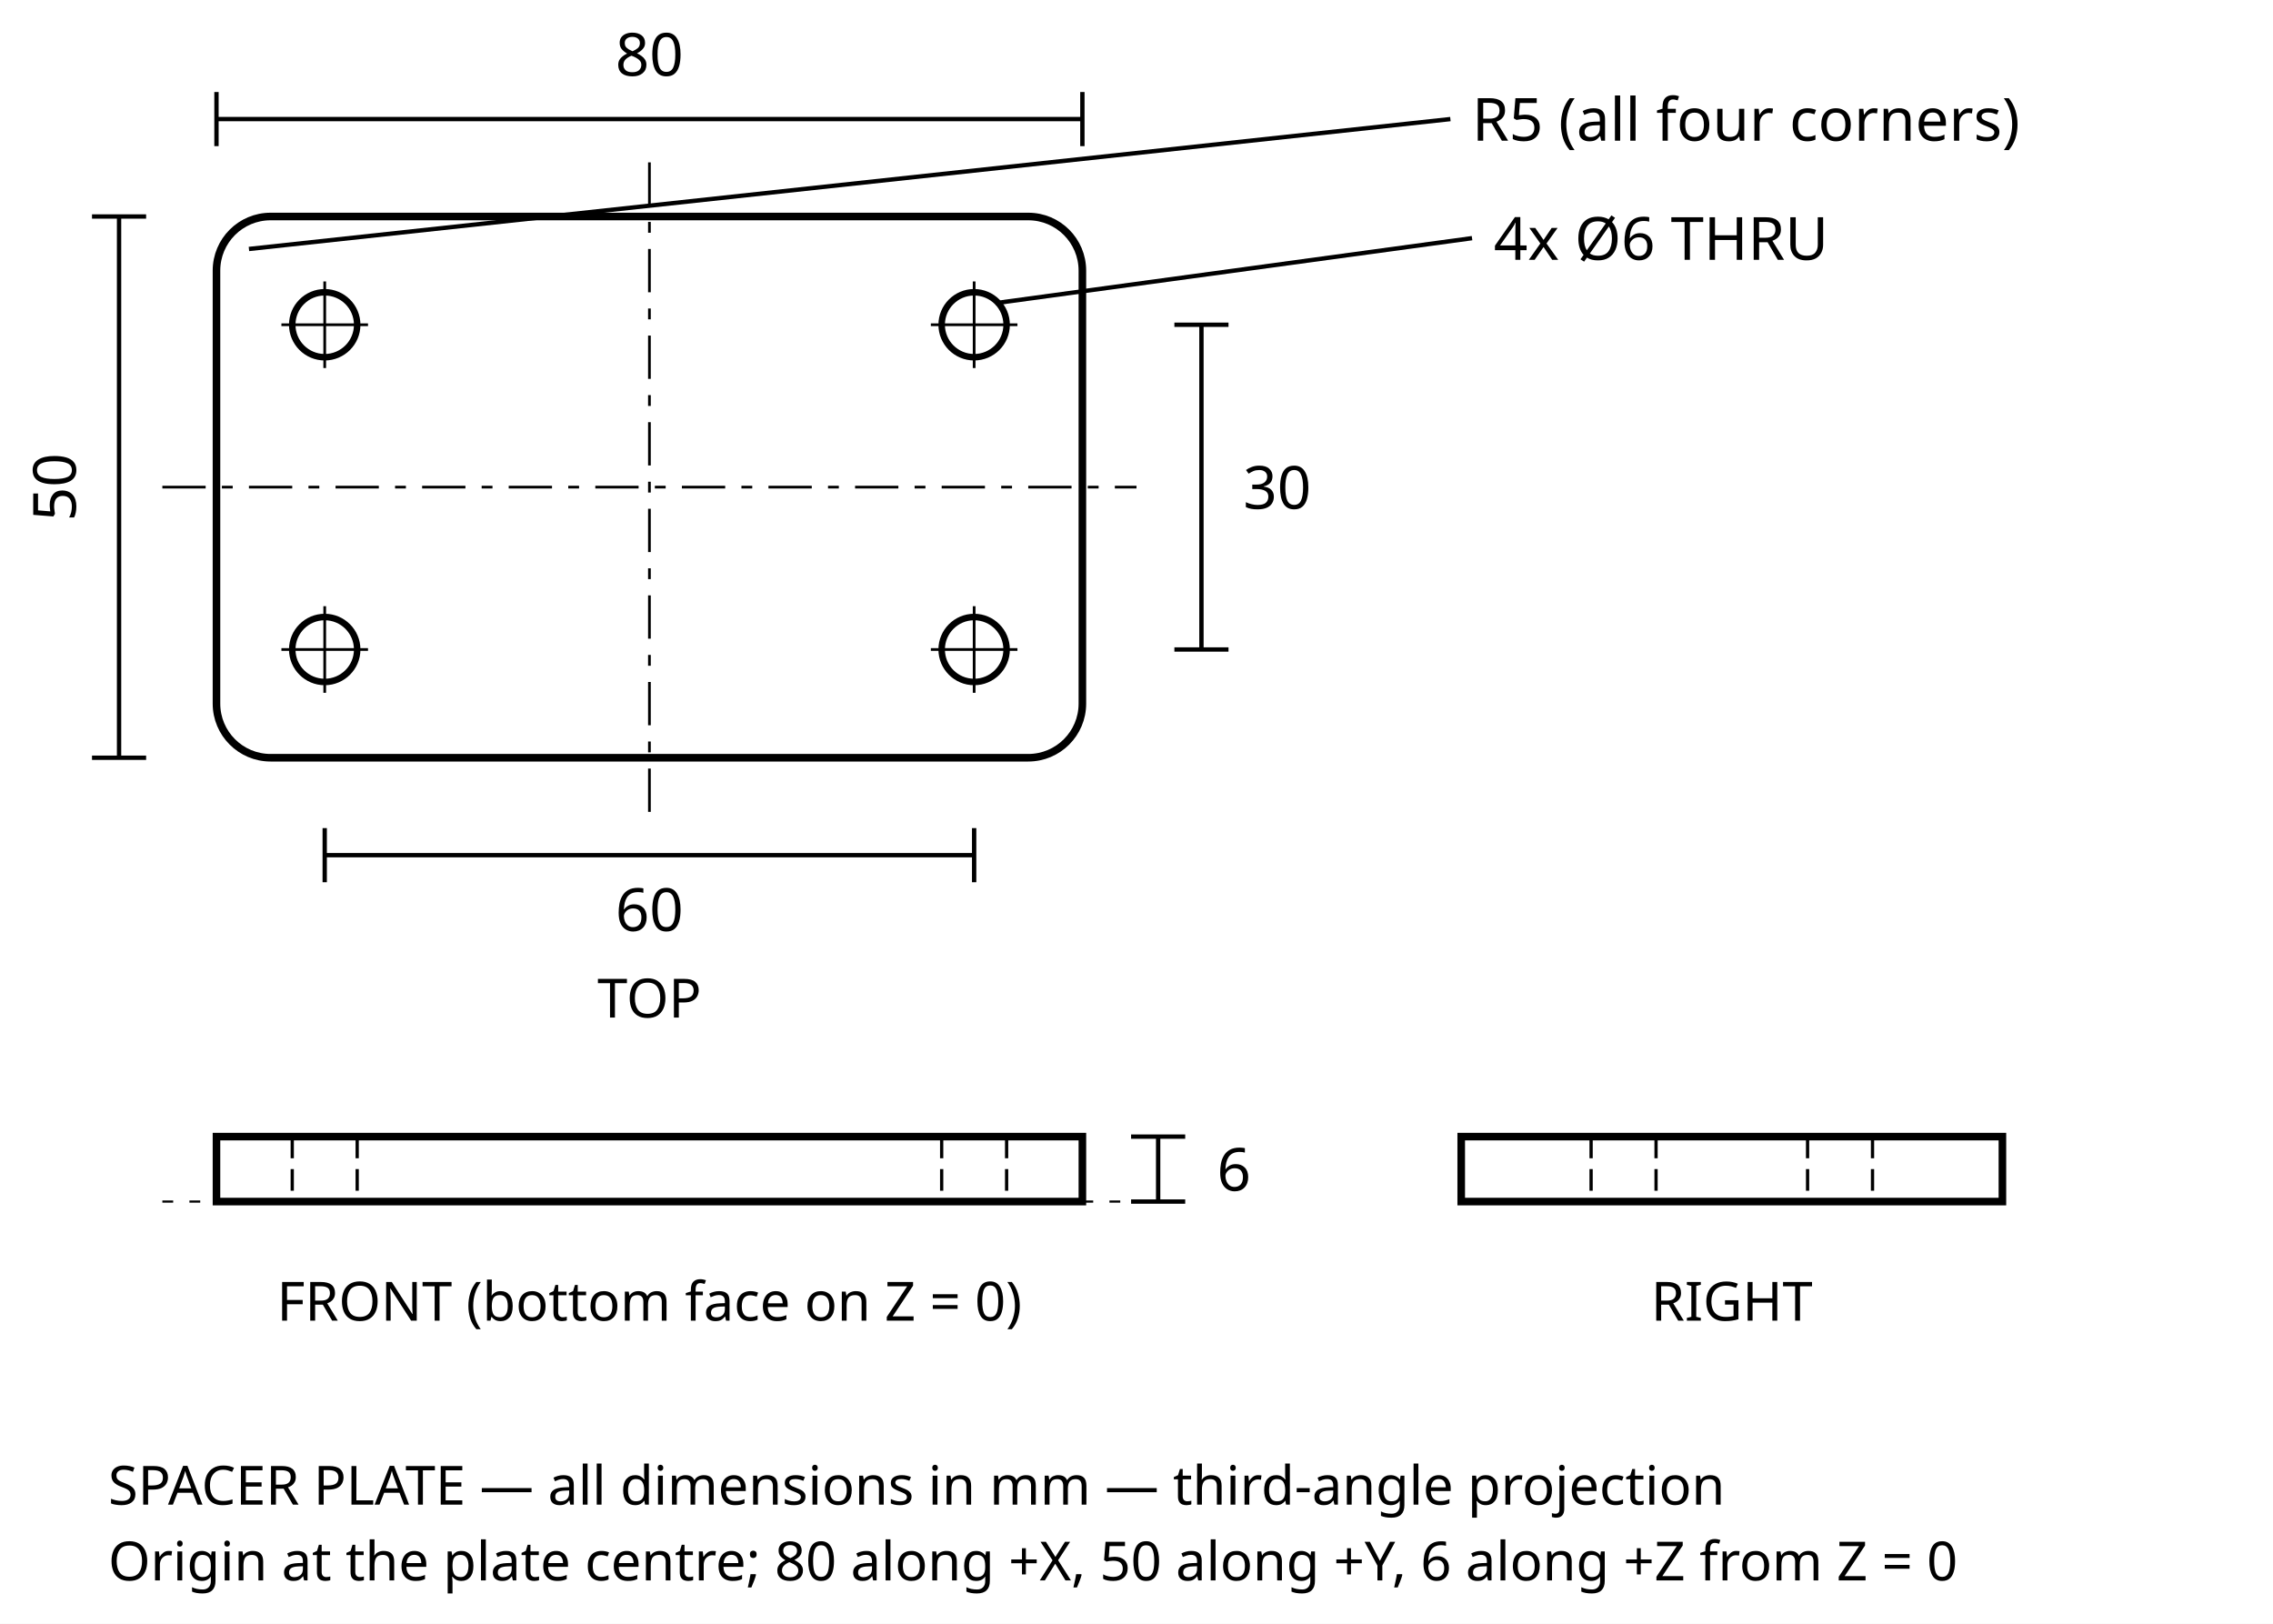
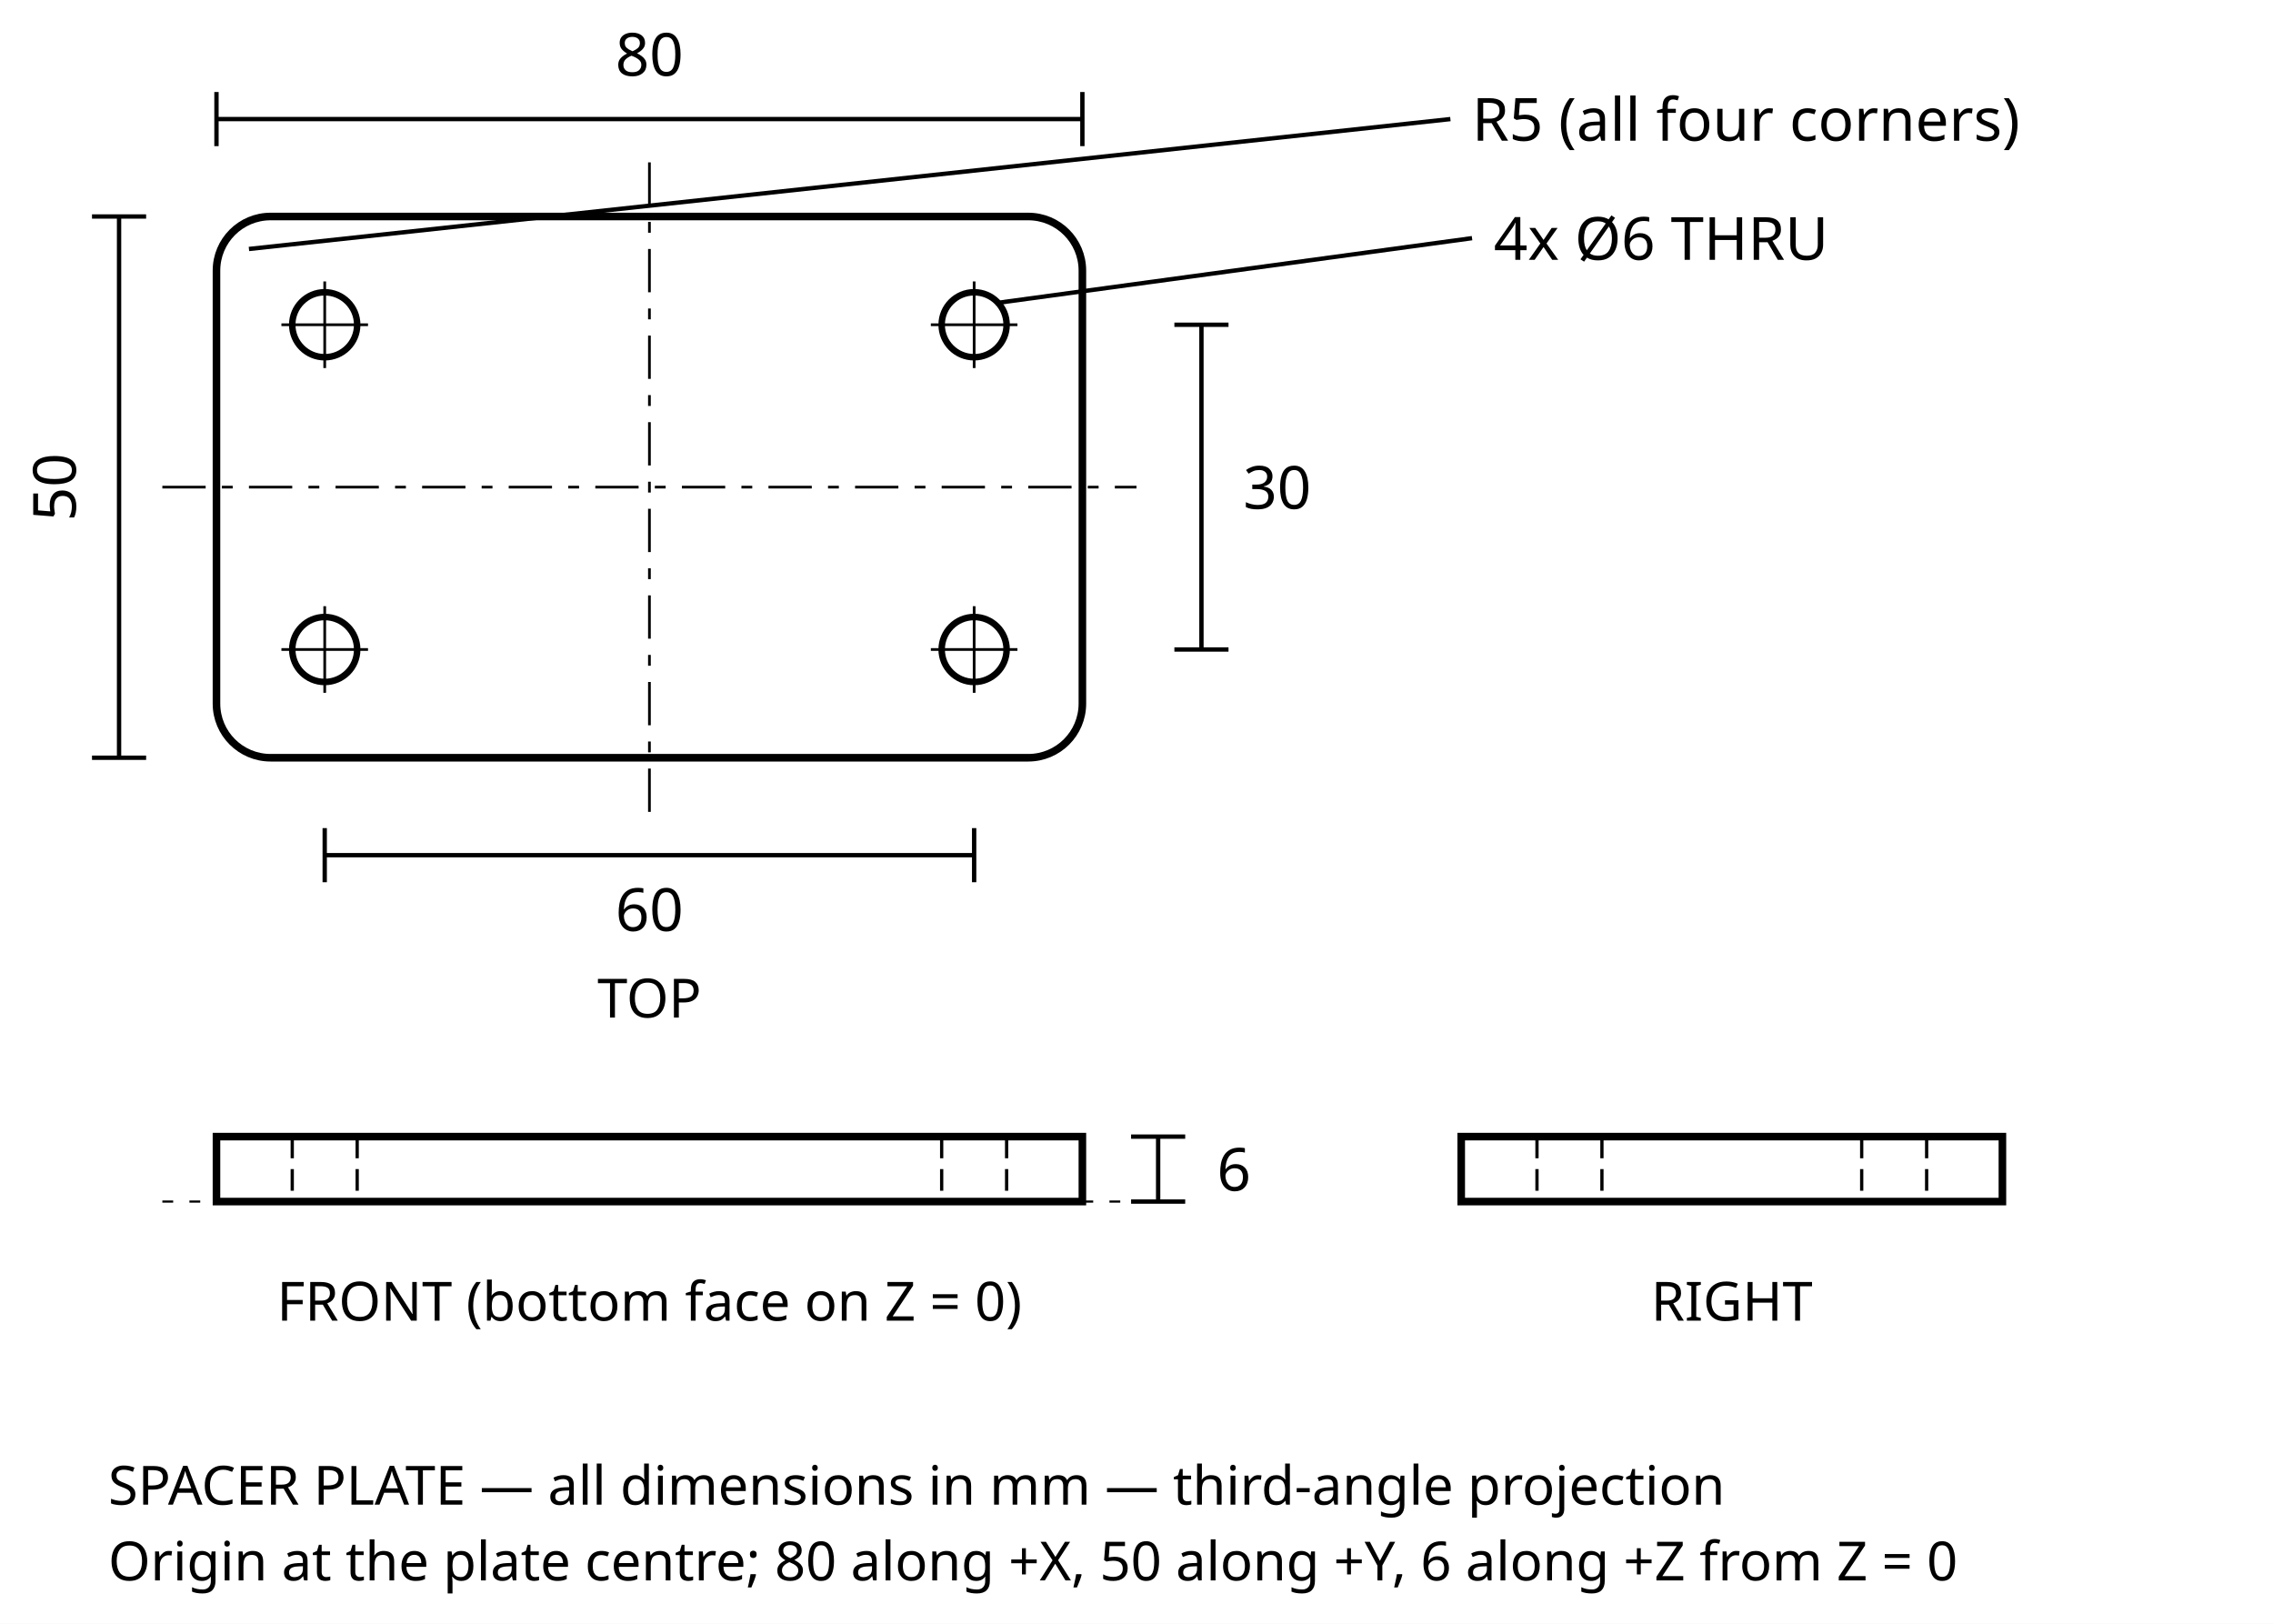
<svg xmlns="http://www.w3.org/2000/svg" width="420" height="300" viewBox="0 0 420 300">
  <rect x="0" y="0" width="420" height="300" fill="#ffffff" />
  <rect x="40" y="40" width="160" height="100" rx="10" ry="10" fill="none" stroke="#000000" stroke-width="1.4" />
  <line x1="30" y1="90" x2="210" y2="90" stroke="#000000" stroke-width="0.5" stroke-dasharray="8 3 2 3" />
  <line x1="120" y1="30" x2="120" y2="150" stroke="#000000" stroke-width="0.5" stroke-dasharray="8 3 2 3" />
  <circle cx="60" cy="60" r="6" fill="none" stroke="#000000" stroke-width="1.2" />
  <circle cx="180" cy="60" r="6" fill="none" stroke="#000000" stroke-width="1.2" />
  <circle cx="60" cy="120" r="6" fill="none" stroke="#000000" stroke-width="1.2" />
  <circle cx="180" cy="120" r="6" fill="none" stroke="#000000" stroke-width="1.2" />
  <line x1="52" y1="60" x2="68" y2="60" stroke="#000000" stroke-width="0.5" />
  <line x1="60" y1="52" x2="60" y2="68" stroke="#000000" stroke-width="0.5" />
  <line x1="172" y1="60" x2="188" y2="60" stroke="#000000" stroke-width="0.5" />
  <line x1="180" y1="52" x2="180" y2="68" stroke="#000000" stroke-width="0.5" />
  <line x1="52" y1="120" x2="68" y2="120" stroke="#000000" stroke-width="0.5" />
  <line x1="60" y1="112" x2="60" y2="128" stroke="#000000" stroke-width="0.5" />
  <line x1="172" y1="120" x2="188" y2="120" stroke="#000000" stroke-width="0.5" />
  <line x1="180" y1="112" x2="180" y2="128" stroke="#000000" stroke-width="0.5" />
  <line x1="40" y1="22" x2="200" y2="22" stroke="#000000" stroke-width="0.8" />
  <line x1="40" y1="17" x2="40" y2="27" stroke="#000000" stroke-width="0.8" />
  <line x1="200" y1="17" x2="200" y2="27" stroke="#000000" stroke-width="0.8" />
  <text x="120" y="14" font-family="sans-serif" font-size="11" text-anchor="middle" fill="#000000">80</text>
  <line x1="22" y1="40" x2="22" y2="140" stroke="#000000" stroke-width="0.8" />
  <line x1="17" y1="40" x2="27" y2="40" stroke="#000000" stroke-width="0.8" />
  <line x1="17" y1="140" x2="27" y2="140" stroke="#000000" stroke-width="0.8" />
  <text x="14" y="90" font-family="sans-serif" font-size="11" text-anchor="middle" fill="#000000" transform="rotate(-90 14 90)">50</text>
  <line x1="60" y1="158" x2="180" y2="158" stroke="#000000" stroke-width="0.8" />
  <line x1="60" y1="153" x2="60" y2="163" stroke="#000000" stroke-width="0.8" />
  <line x1="180" y1="153" x2="180" y2="163" stroke="#000000" stroke-width="0.8" />
  <text x="120" y="172" font-family="sans-serif" font-size="11" text-anchor="middle" fill="#000000">60</text>
  <line x1="222" y1="60" x2="222" y2="120" stroke="#000000" stroke-width="0.8" />
  <line x1="217" y1="60" x2="227" y2="60" stroke="#000000" stroke-width="0.8" />
  <line x1="217" y1="120" x2="227" y2="120" stroke="#000000" stroke-width="0.8" />
  <text x="236" y="94" font-family="sans-serif" font-size="11" text-anchor="middle" fill="#000000">30</text>
  <text x="272" y="26" font-family="sans-serif" font-size="11" text-anchor="start" fill="#000000">R5 (all four corners)</text>
  <line x1="46" y1="46" x2="268" y2="22" stroke="#000000" stroke-width="0.8" />
  <line x1="184" y1="56" x2="272" y2="44" stroke="#000000" stroke-width="0.8" />
  <text x="276" y="48" font-family="sans-serif" font-size="11" text-anchor="start" fill="#000000">4x Ø6 THRU</text>
  <text x="120" y="188" font-family="sans-serif" font-size="10" text-anchor="middle" fill="#000000">TOP</text>
  <rect x="40" y="210" width="160" height="12" fill="none" stroke="#000000" stroke-width="1.4" />
  <line x1="54" y1="210" x2="54" y2="222" stroke="#000000" stroke-width="0.6" stroke-dasharray="4 2" />
  <line x1="66" y1="210" x2="66" y2="222" stroke="#000000" stroke-width="0.6" stroke-dasharray="4 2" />
  <line x1="174" y1="210" x2="174" y2="222" stroke="#000000" stroke-width="0.6" stroke-dasharray="4 2" />
  <line x1="186" y1="210" x2="186" y2="222" stroke="#000000" stroke-width="0.6" stroke-dasharray="4 2" />
  <line x1="214" y1="210" x2="214" y2="222" stroke="#000000" stroke-width="0.8" />
  <line x1="209" y1="210" x2="219" y2="210" stroke="#000000" stroke-width="0.8" />
  <line x1="209" y1="222" x2="219" y2="222" stroke="#000000" stroke-width="0.8" />
  <text x="228" y="220" font-family="sans-serif" font-size="11" text-anchor="middle" fill="#000000">6</text>
  <line x1="30" y1="222" x2="210" y2="222" stroke="#000000" stroke-width="0.4" stroke-dasharray="2 3" />
  <text x="120" y="244" font-family="sans-serif" font-size="10" text-anchor="middle" fill="#000000">FRONT (bottom face on Z = 0)</text>
  <rect x="270" y="210" width="100" height="12" fill="none" stroke="#000000" stroke-width="1.4" />
-   <line x1="294" y1="210" x2="294" y2="222" stroke="#000000" stroke-width="0.6" stroke-dasharray="4 2" />
-   <line x1="306" y1="210" x2="306" y2="222" stroke="#000000" stroke-width="0.6" stroke-dasharray="4 2" />
-   <line x1="334" y1="210" x2="334" y2="222" stroke="#000000" stroke-width="0.6" stroke-dasharray="4 2" />
-   <line x1="346" y1="210" x2="346" y2="222" stroke="#000000" stroke-width="0.6" stroke-dasharray="4 2" />
+   <line x1="284" y1="210" x2="284" y2="222" stroke="#000000" stroke-width="0.6" stroke-dasharray="4 2" />
+   <line x1="296" y1="210" x2="296" y2="222" stroke="#000000" stroke-width="0.6" stroke-dasharray="4 2" />
+   <line x1="344" y1="210" x2="344" y2="222" stroke="#000000" stroke-width="0.6" stroke-dasharray="4 2" />
+   <line x1="356" y1="210" x2="356" y2="222" stroke="#000000" stroke-width="0.6" stroke-dasharray="4 2" />
  <text x="320" y="244" font-family="sans-serif" font-size="10" text-anchor="middle" fill="#000000">RIGHT</text>
  <text x="20" y="278" font-family="sans-serif" font-size="10" text-anchor="start" fill="#000000">SPACER PLATE — all dimensions in mm — third-angle projection</text>
  <text x="20" y="292" font-family="sans-serif" font-size="10" text-anchor="start" fill="#000000">Origin at the plate centre; 80 along +X, 50 along +Y, 6 along +Z from Z = 0</text>
</svg>
